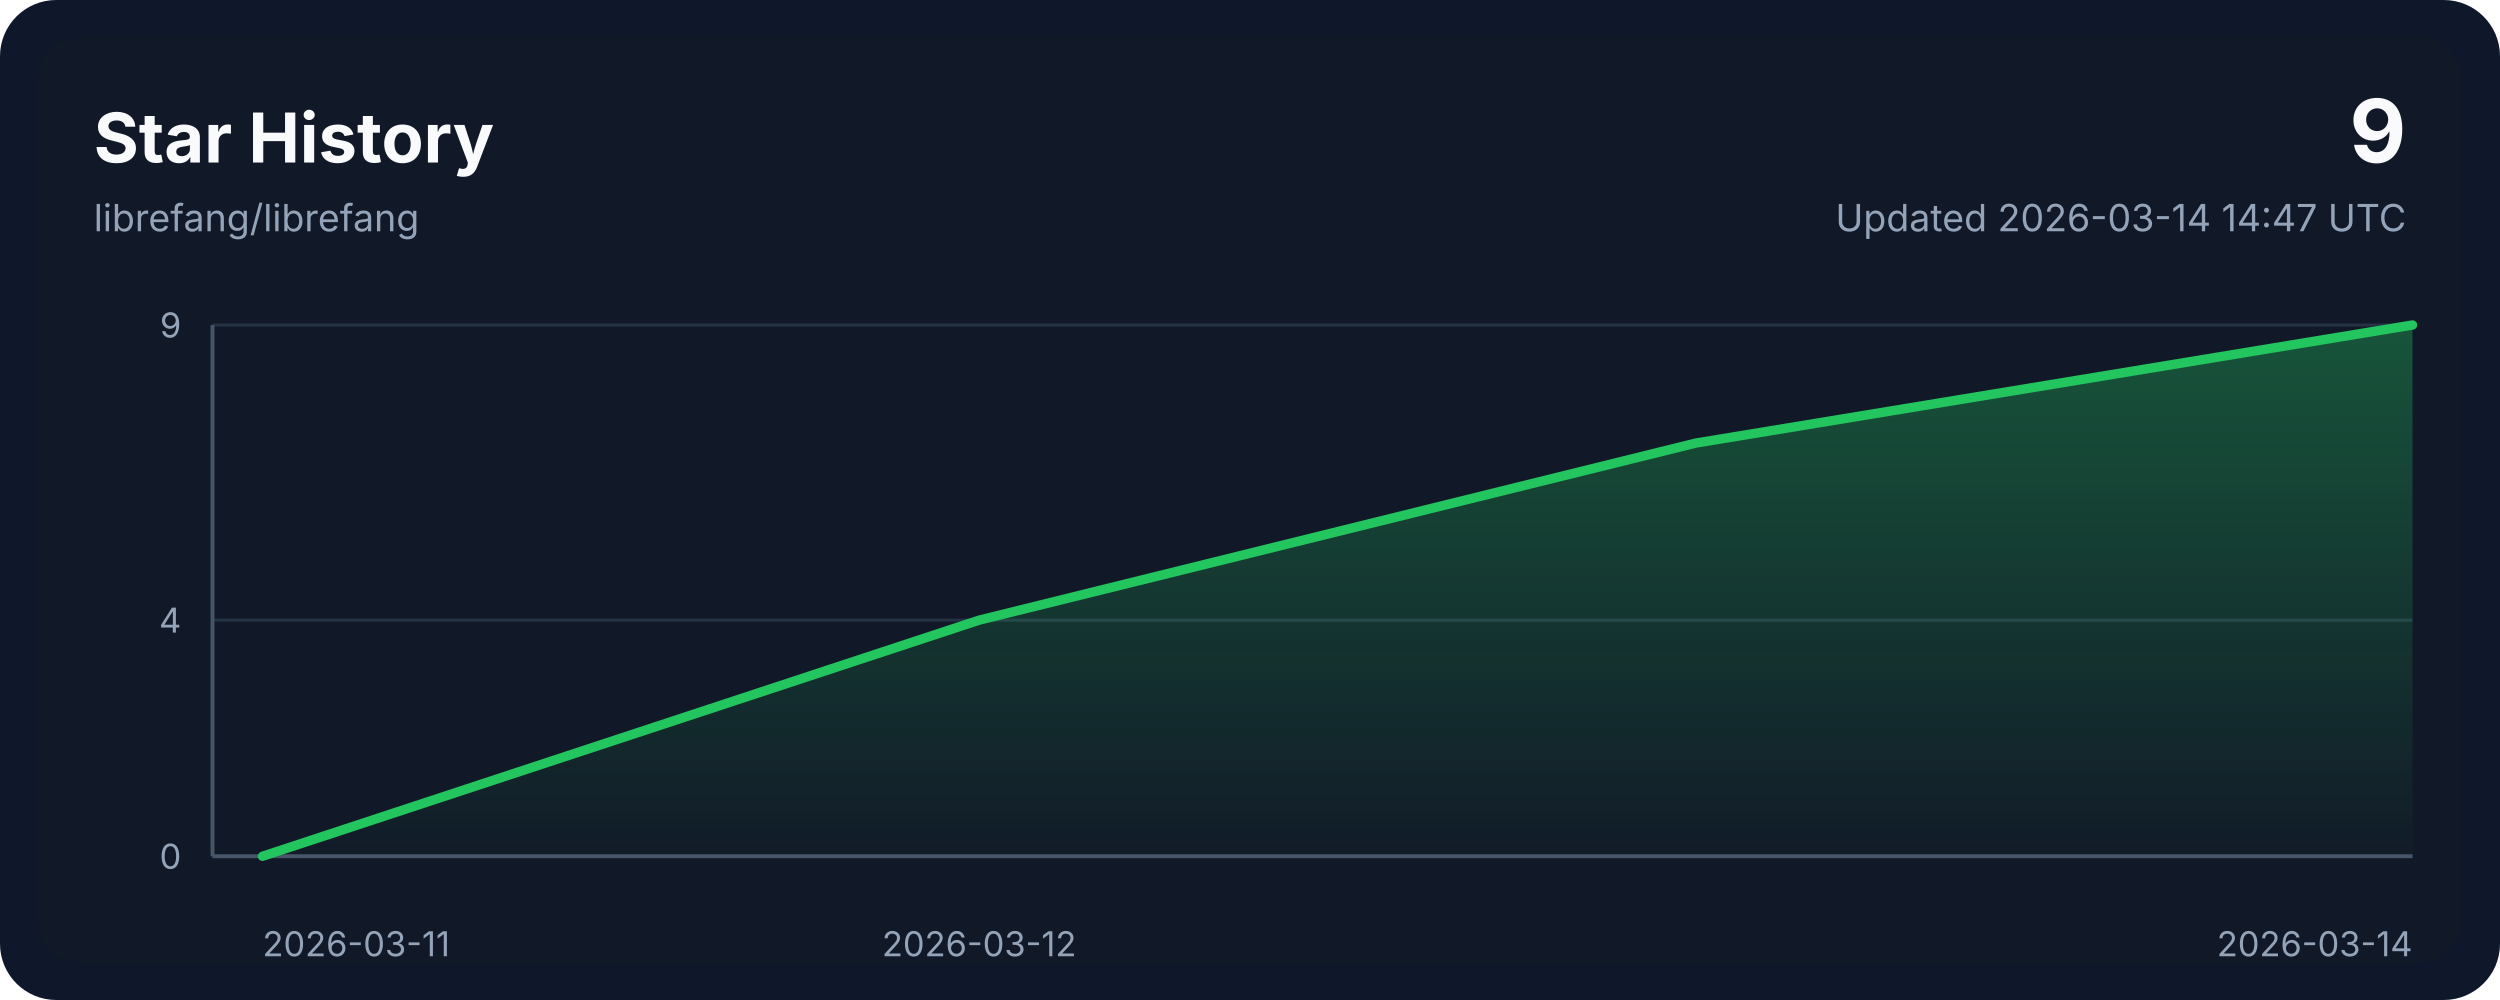
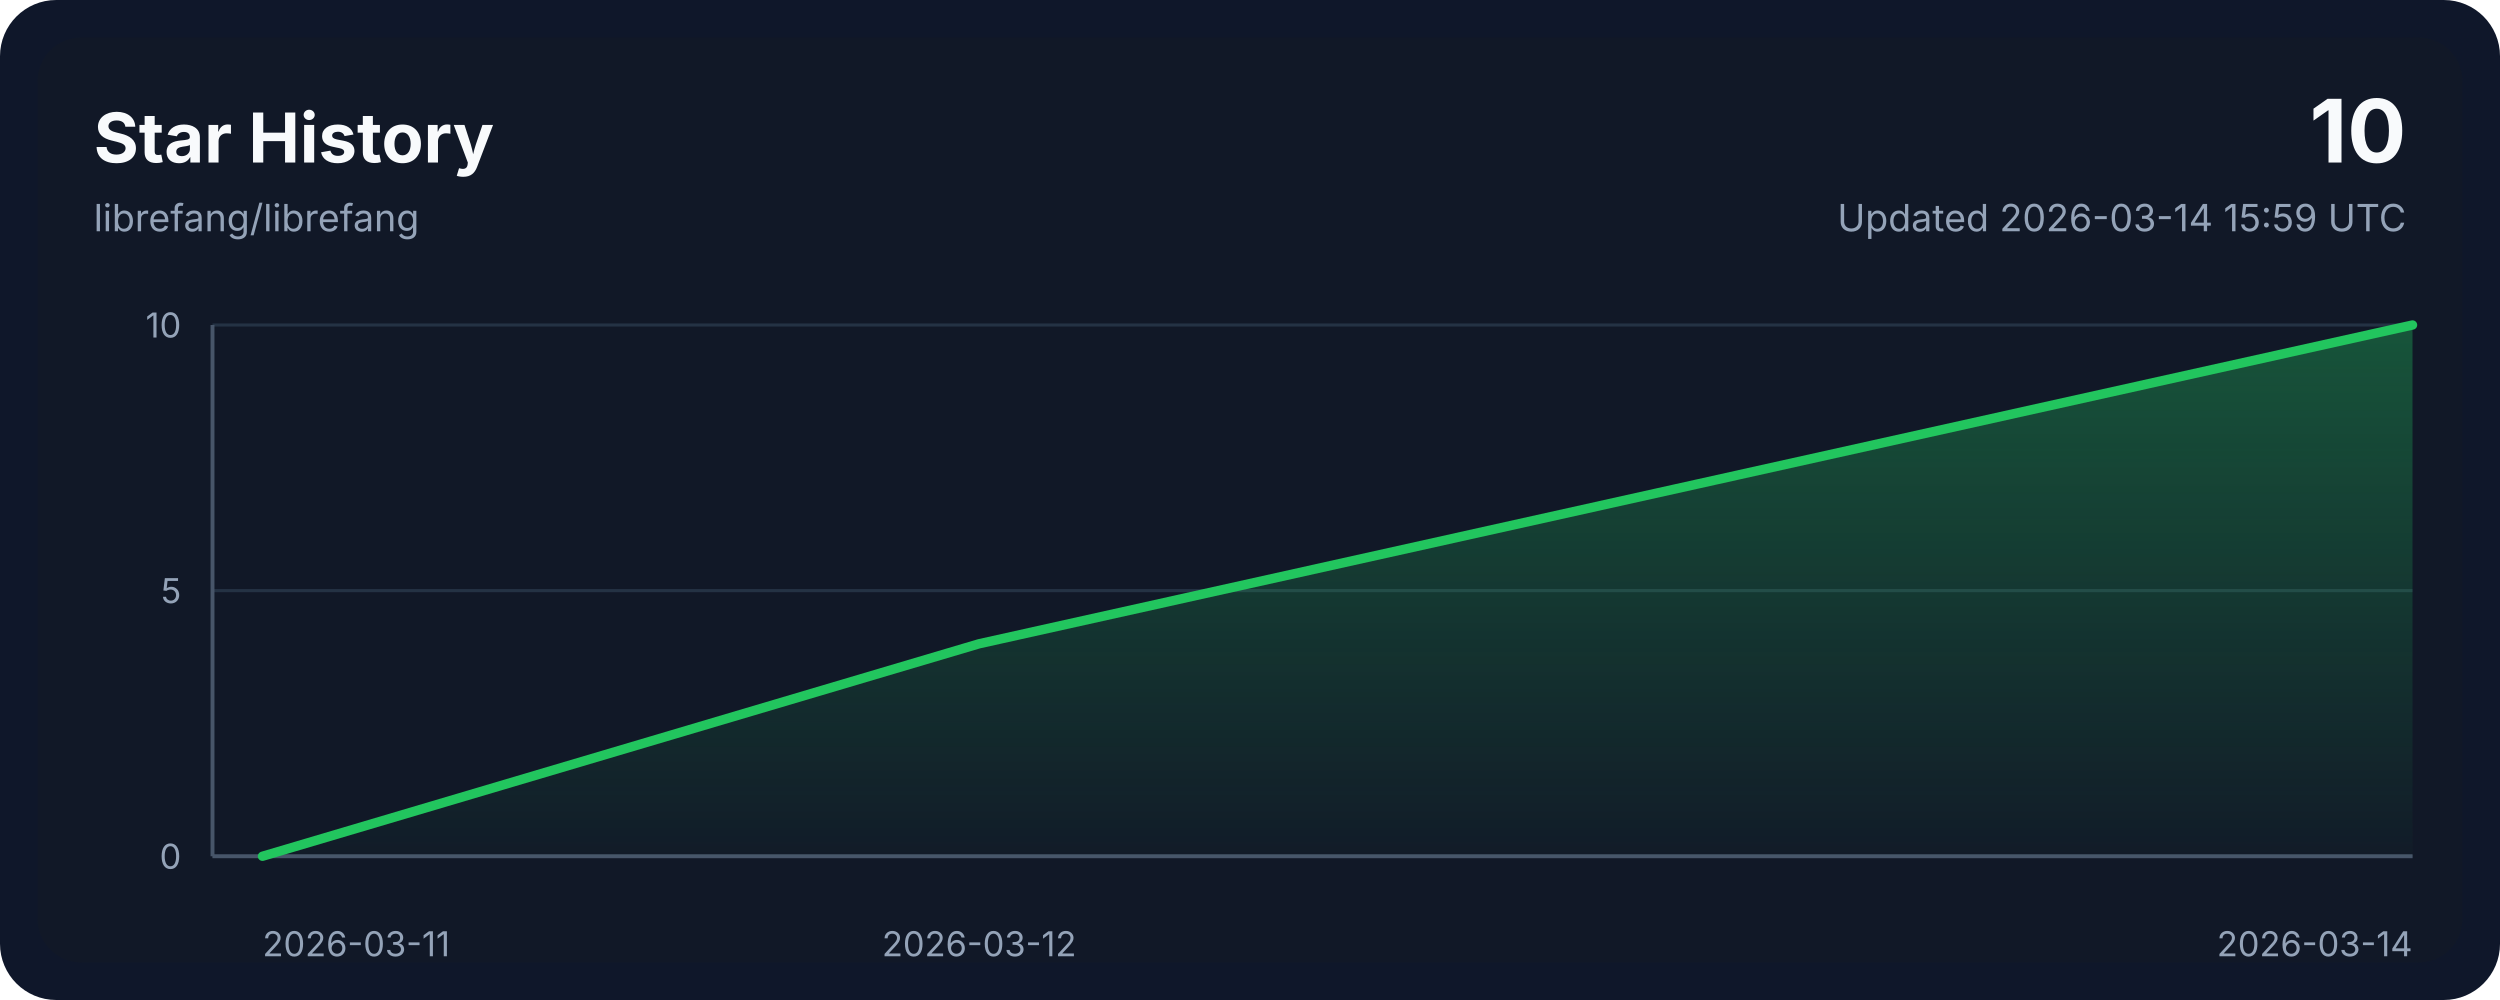
<svg xmlns="http://www.w3.org/2000/svg" width="800" height="320" viewBox="0 0 800 320" role="img" aria-labelledby="title desc">
  <style>
    .bg { fill: #0f172a; }
    .panel { fill: #111827; }
    .grid { stroke: #243244; stroke-width: 1; }
    .axis { stroke: #475569; stroke-width: 1.25; }
    .line { fill: none; stroke: #22c55e; stroke-width: 3; stroke-linecap: round; stroke-linejoin: round; }
    .area { fill: url(#areaGradient); }
    .title { font: 700 22px ui-sans-serif, system-ui, -apple-system, sans-serif; fill: #f8fafc; }
    .subtitle { font: 400 12px ui-sans-serif, system-ui, -apple-system, sans-serif; fill: #94a3b8; }
    .axis-label { font: 400 11px ui-sans-serif, system-ui, -apple-system, sans-serif; fill: #94a3b8; }
    .value { font: 700 28px ui-sans-serif, system-ui, -apple-system, sans-serif; fill: #f8fafc; }
  </style>
  <defs>
    <linearGradient id="areaGradient" x1="0" x2="0" y1="0" y2="1">
      <stop offset="0%" stop-color="#22c55e" stop-opacity="0.35" />
      <stop offset="100%" stop-color="#22c55e" stop-opacity="0.02" />
    </linearGradient>
  </defs>
  <rect width="800" height="320" rx="18" class="bg" />
  <rect x="12" y="12" width="776" height="296" rx="14" class="panel" />
  <text x="30" y="52" class="title">Star History</text>
  <text x="30" y="74" class="subtitle">librefang/librefang</text>
-   <text x="770" y="52" class="value" text-anchor="end">9</text>
-   <text x="770" y="74" class="subtitle" text-anchor="end">Updated 2026-03-14 14:47 UTC</text>
+   <text x="770" y="52" class="value" text-anchor="end">10</text>
+   <text x="770" y="74" class="subtitle" text-anchor="end">Updated 2026-03-14 15:59 UTC</text>
  <line x1="68" y1="274.00" x2="772" y2="274.00" class="grid" />
-   <line x1="68" y1="198.44" x2="772" y2="198.44" class="grid" />
+   <line x1="68" y1="189.00" x2="772" y2="189.00" class="grid" />
  <line x1="68" y1="104.00" x2="772" y2="104.00" class="grid" />
  <line x1="68" y1="274" x2="772" y2="274" class="axis" />
  <line x1="68" y1="104" x2="68" y2="274" class="axis" />
-   <path d="M 84,274 L 84.00,274.00 L 313.33,198.44 L 542.67,141.78 L 772.00,104.00 L 772,274 Z" class="area" />
-   <polyline points="84.00,274.00 313.33,198.44 542.67,141.78 772.00,104.00" class="line" />
+   <path d="M 84,274 L 84.00,274.00 L 313.33,206.00 L 542.67,155.00 L 772.00,104.00 L 772,274 Z" class="area" />
+   <polyline points="84.00,274.00 313.33,206.00 542.67,155.00 772.00,104.00" class="line" />
  <text x="84.00" y="306" class="axis-label" text-anchor="start">2026-03-11</text>
  <text x="313.33" y="306" class="axis-label" text-anchor="middle">2026-03-12</text>
  <text x="772.00" y="306" class="axis-label" text-anchor="end">2026-03-14</text>
  <text x="58" y="278.00" class="axis-label" text-anchor="end">0</text>
-   <text x="58" y="202.44" class="axis-label" text-anchor="end">4</text>
-   <text x="58" y="108.00" class="axis-label" text-anchor="end">9</text>
+   <text x="58" y="193.00" class="axis-label" text-anchor="end">5</text>
+   <text x="58" y="108.00" class="axis-label" text-anchor="end">10</text>
</svg>
